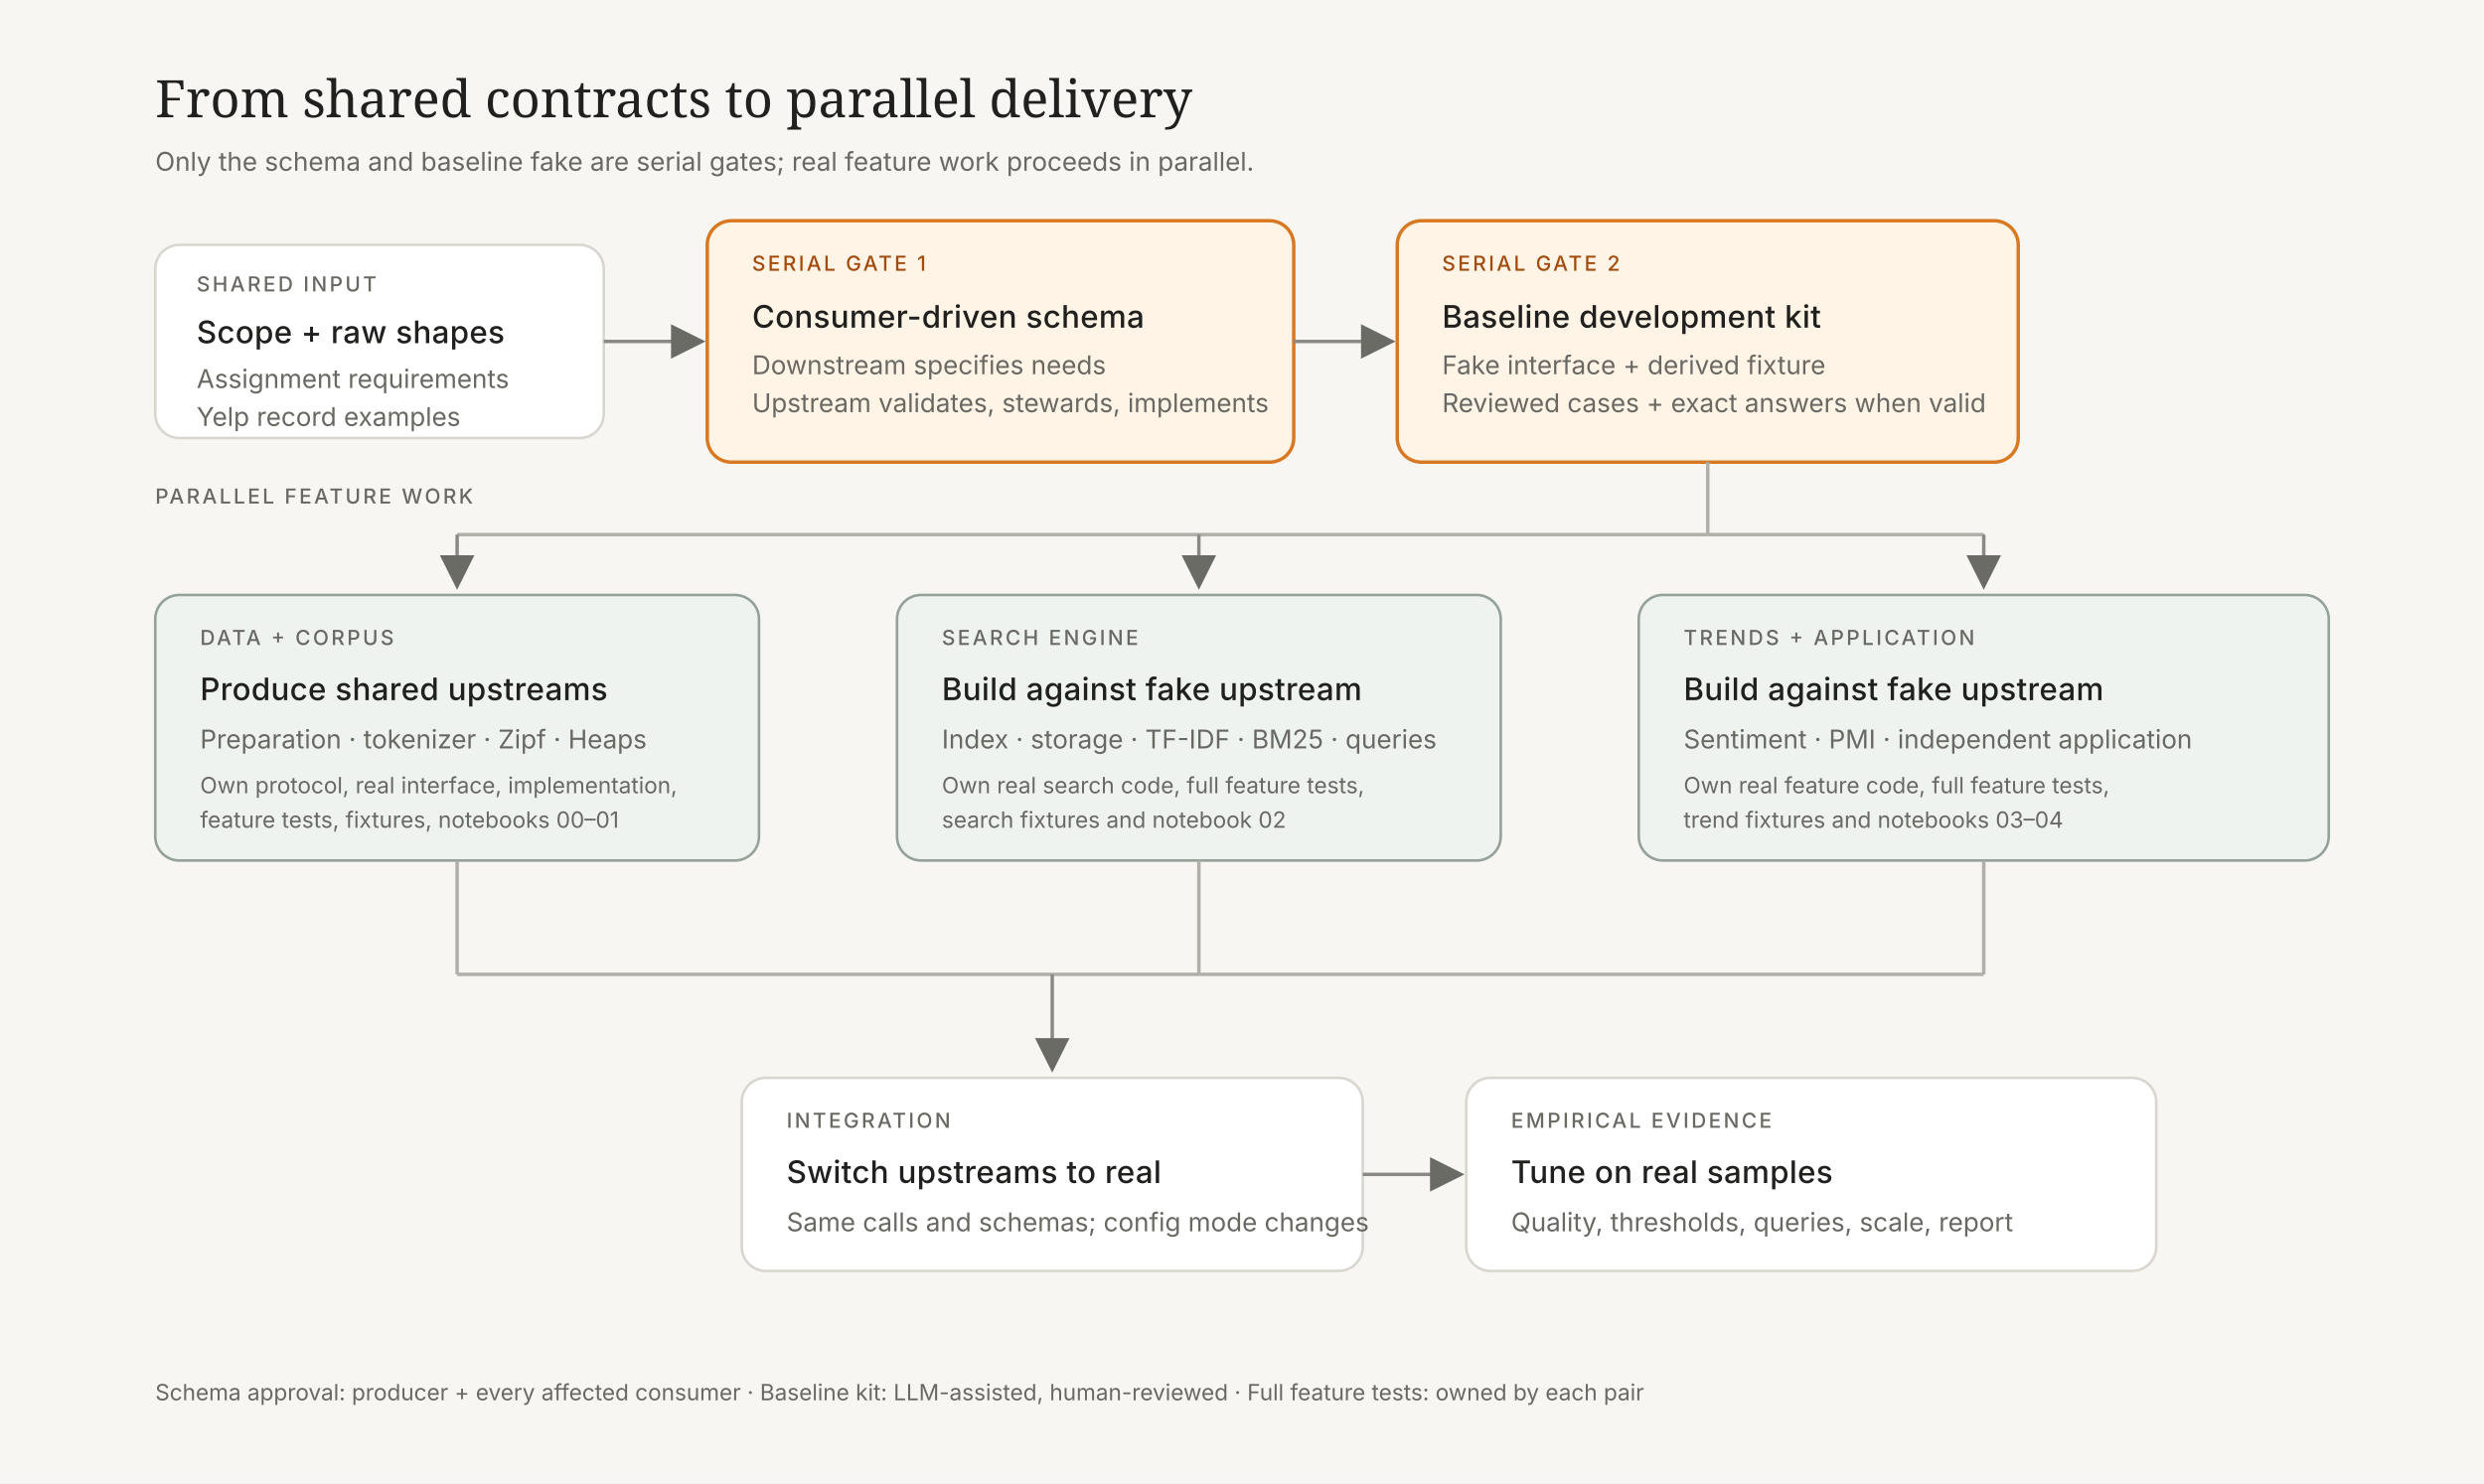
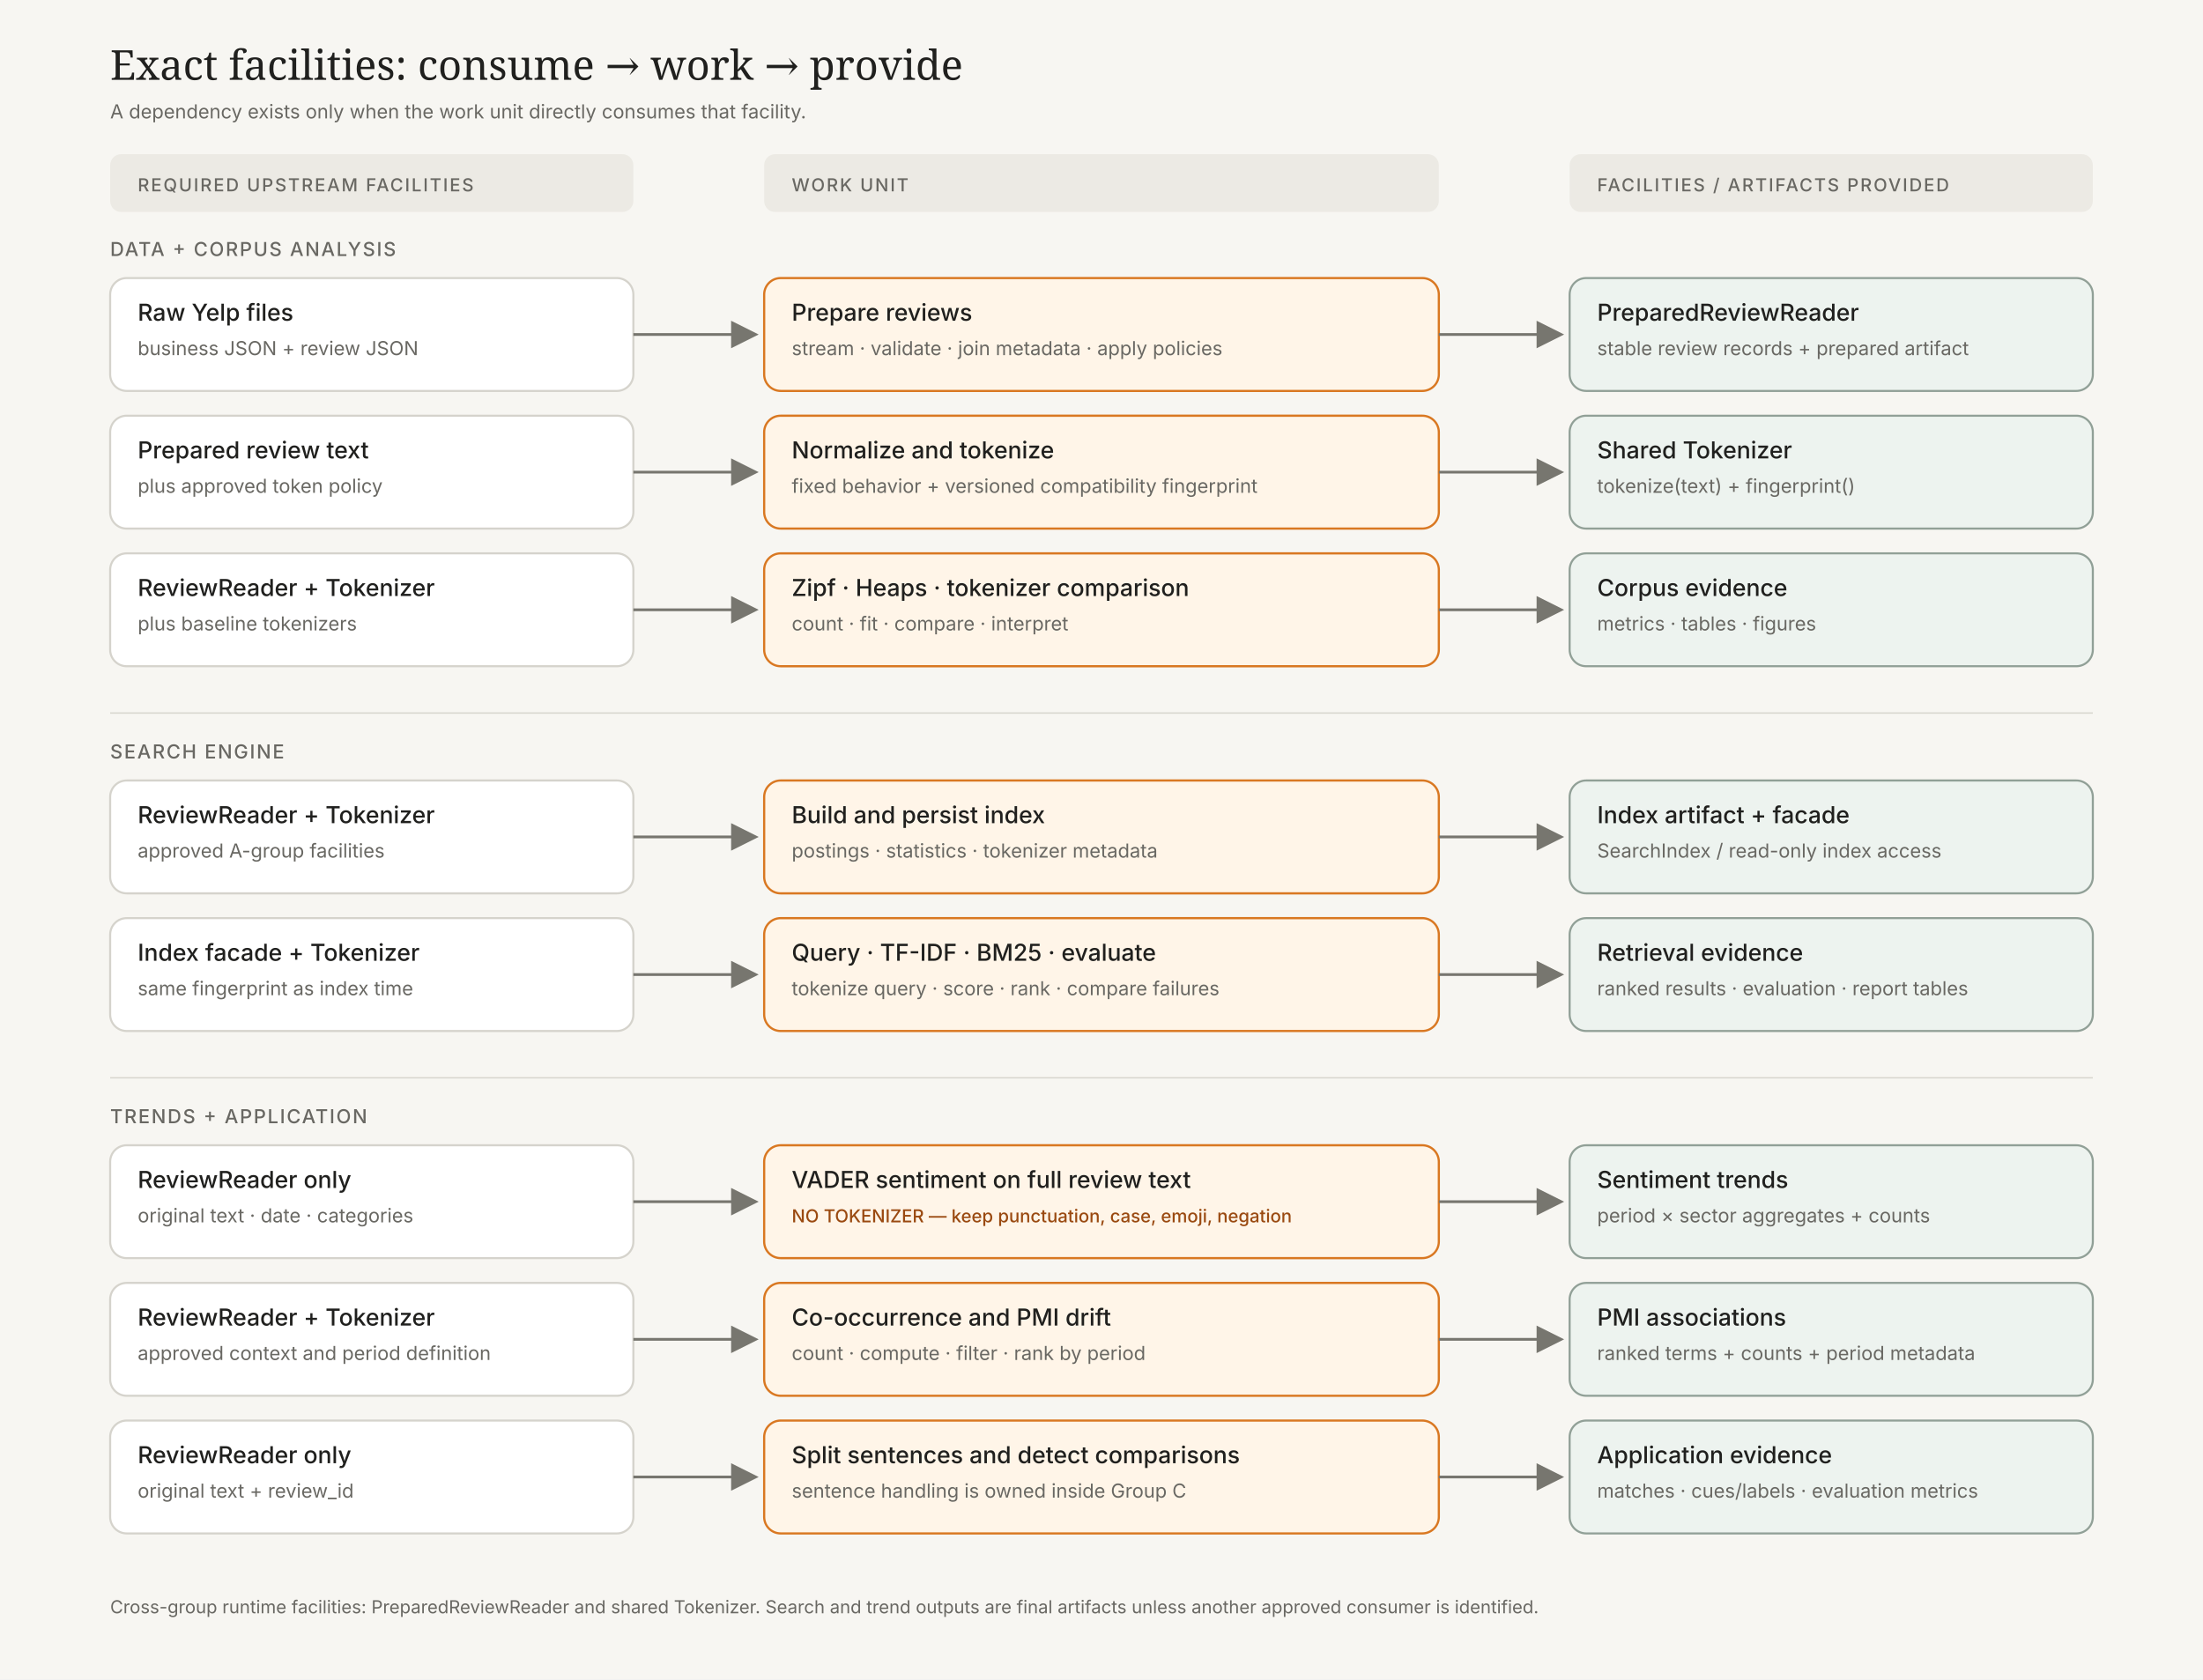
- <svg xmlns="http://www.w3.org/2000/svg" width="1440" height="860" viewBox="0 0 1440 860" role="img" aria-labelledby="title desc">
+ <svg xmlns="http://www.w3.org/2000/svg" width="1600" height="1220" viewBox="0 0 1600 1220" role="img" aria-labelledby="title desc">
  <defs>
    <marker id="arrow" markerWidth="10" markerHeight="10" refX="8" refY="5" orient="auto" markerUnits="strokeWidth">
-       <path d="M0,0 L10,5 L0,10 Z" fill="#6b6b66" />
+       <path d="M0,0 L10,5 L0,10 Z" fill="#77766f" />
    </marker>
    <style>
      .bg { fill: #f7f6f2; }
      .ink { fill: #20201e; }
      .muted { fill: #696863; }
-       .line { fill: none; stroke: #8a8983; stroke-width: 2; marker-end: url(#arrow); }
-       .lane-line { fill: none; stroke: #b0afa8; stroke-width: 2; }
-       .node { fill: #ffffff; stroke: #d8d6cf; stroke-width: 1.5; rx: 14; }
-       .gate { fill: #fff4e6; stroke: #d97822; stroke-width: 2; rx: 14; }
-       .parallel { fill: #eef3ef; stroke: #94a198; stroke-width: 1.5; rx: 14; }
-       .label { font: 500 18px Inter, ui-sans-serif, system-ui, sans-serif; letter-spacing: .2px; }
-       .body { font: 400 15px Inter, ui-sans-serif, system-ui, sans-serif; }
+       .header { fill: #eceae4; }
+       .input { fill: #ffffff; stroke: #d5d3cc; stroke-width: 1.5; }
+       .work { fill: #fff5e8; stroke: #d97822; stroke-width: 1.6; }
+       .output { fill: #edf3ef; stroke: #91a097; stroke-width: 1.5; }
+       .line { fill: none; stroke: #77766f; stroke-width: 2; marker-end: url(#arrow); }
+       .separator { stroke: #d8d6cf; stroke-width: 1; }
+       .title { font: 500 30px Georgia, ui-serif, serif; }
+       .column { font: 500 13px Inter, ui-sans-serif, system-ui, sans-serif; letter-spacing: 1.2px; }
+       .group { font: 500 14px Inter, ui-sans-serif, system-ui, sans-serif; letter-spacing: 1.1px; }
+       .label { font: 500 17px Inter, ui-sans-serif, system-ui, sans-serif; }
+       .body { font: 400 14px Inter, ui-sans-serif, system-ui, sans-serif; }
      .small { font: 400 13px Inter, ui-sans-serif, system-ui, sans-serif; }
-       .eyebrow { font: 500 12px Inter, ui-sans-serif, system-ui, sans-serif; letter-spacing: 1.4px; text-transform: uppercase; }
-       .title { font: 500 30px Georgia, ui-serif, serif; }
+       .note { font: 500 13px Inter, ui-sans-serif, system-ui, sans-serif; fill: #9a4a11; }
    </style>
  </defs>
-   <rect class="bg" width="1440" height="860" />
-   <text x="90" y="68" class="title ink">From shared contracts to parallel delivery</text>
-   <text x="90" y="99" class="body muted">Only the schema and baseline fake are serial gates; real feature work proceeds in parallel.</text>
-   <rect x="90" y="142" width="260" height="112" class="node" />
-   <text x="114" y="169" class="eyebrow muted">SHARED INPUT</text>
-   <text x="114" y="199" class="label ink">Scope + raw shapes</text>
-   <text x="114" y="225" class="body muted">Assignment requirements</text>
-   <text x="114" y="247" class="body muted">Yelp record examples</text>
-   <path d="M350 198 H405" class="line" />
-   <rect x="410" y="128" width="340" height="140" class="gate" />
-   <text x="436" y="157" class="eyebrow" fill="#a24b0e">SERIAL GATE 1</text>
-   <text x="436" y="190" class="label ink">Consumer-driven schema</text>
-   <text x="436" y="217" class="body muted">Downstream specifies needs</text>
-   <text x="436" y="239" class="body muted">Upstream validates, stewards, implements</text>
-   <path d="M750 198 H805" class="line" />
-   <rect x="810" y="128" width="360" height="140" class="gate" />
-   <text x="836" y="157" class="eyebrow" fill="#a24b0e">SERIAL GATE 2</text>
-   <text x="836" y="190" class="label ink">Baseline development kit</text>
-   <text x="836" y="217" class="body muted">Fake interface + derived fixture</text>
-   <text x="836" y="239" class="body muted">Reviewed cases + exact answers when valid</text>
-   <path d="M990 268 V310" class="lane-line" />
-   <path d="M265 310 H1150" class="lane-line" />
-   <path d="M265 310 V338" class="line" />
-   <path d="M695 310 V338" class="line" />
-   <path d="M1150 310 V338" class="line" />
-   <text x="90" y="292" class="eyebrow muted">PARALLEL FEATURE WORK</text>
-   <rect x="90" y="345" width="350" height="154" class="parallel" />
-   <text x="116" y="374" class="eyebrow muted">DATA + CORPUS</text>
-   <text x="116" y="406" class="label ink">Produce shared upstreams</text>
-   <text x="116" y="434" class="body muted">Preparation · tokenizer · Zipf · Heaps</text>
-   <text x="116" y="460" class="small muted">Own protocol, real interface, implementation,</text>
-   <text x="116" y="480" class="small muted">feature tests, fixtures, notebooks 00–01</text>
-   <rect x="520" y="345" width="350" height="154" class="parallel" />
-   <text x="546" y="374" class="eyebrow muted">SEARCH ENGINE</text>
-   <text x="546" y="406" class="label ink">Build against fake upstream</text>
-   <text x="546" y="434" class="body muted">Index · storage · TF-IDF · BM25 · queries</text>
-   <text x="546" y="460" class="small muted">Own real search code, full feature tests,</text>
-   <text x="546" y="480" class="small muted">search fixtures and notebook 02</text>
-   <rect x="950" y="345" width="400" height="154" class="parallel" />
-   <text x="976" y="374" class="eyebrow muted">TRENDS + APPLICATION</text>
-   <text x="976" y="406" class="label ink">Build against fake upstream</text>
-   <text x="976" y="434" class="body muted">Sentiment · PMI · independent application</text>
-   <text x="976" y="460" class="small muted">Own real feature code, full feature tests,</text>
-   <text x="976" y="480" class="small muted">trend fixtures and notebooks 03–04</text>
-   <path d="M265 499 V565" class="lane-line" />
-   <path d="M695 499 V565" class="lane-line" />
-   <path d="M1150 499 V565" class="lane-line" />
-   <path d="M265 565 H1150" class="lane-line" />
-   <path d="M610 565 V618" class="line" />
-   <rect x="430" y="625" width="360" height="112" class="node" />
-   <text x="456" y="654" class="eyebrow muted">INTEGRATION</text>
-   <text x="456" y="686" class="label ink">Switch upstreams to real</text>
-   <text x="456" y="714" class="body muted">Same calls and schemas; config mode changes</text>
-   <path d="M790 681 H845" class="line" />
-   <rect x="850" y="625" width="400" height="112" class="node" />
-   <text x="876" y="654" class="eyebrow muted">EMPIRICAL EVIDENCE</text>
-   <text x="876" y="686" class="label ink">Tune on real samples</text>
-   <text x="876" y="714" class="body muted">Quality, thresholds, queries, scale, report</text>
-   <text x="90" y="812" class="small muted">Schema approval: producer + every affected consumer · Baseline kit: LLM-assisted, human-reviewed · Full feature tests: owned by each pair</text>
+   <rect class="bg" width="1600" height="1220" />
+   <text x="80" y="58" class="title ink">Exact facilities: consume → work → provide</text>
+   <text x="80" y="86" class="body muted">A dependency exists only when the work unit directly consumes that facility.</text>
+   <rect x="80" y="112" width="380" height="42" rx="8" class="header" />
+   <rect x="555" y="112" width="490" height="42" rx="8" class="header" />
+   <rect x="1140" y="112" width="380" height="42" rx="8" class="header" />
+   <text x="100" y="139" class="column muted">REQUIRED UPSTREAM FACILITIES</text>
+   <text x="575" y="139" class="column muted">WORK UNIT</text>
+   <text x="1160" y="139" class="column muted">FACILITIES / ARTIFACTS PROVIDED</text>
+   <text x="80" y="186" class="group muted">DATA + CORPUS ANALYSIS</text>
+   <rect x="80" y="202" width="380" height="82" rx="12" class="input" />
+   <text x="100" y="233" class="label ink">Raw Yelp files</text>
+   <text x="100" y="258" class="body muted">business JSON + review JSON</text>
+   <path d="M460 243 H547" class="line" />
+   <rect x="555" y="202" width="490" height="82" rx="12" class="work" />
+   <text x="575" y="233" class="label ink">Prepare reviews</text>
+   <text x="575" y="258" class="body muted">stream · validate · join metadata · apply policies</text>
+   <path d="M1045 243 H1132" class="line" />
+   <rect x="1140" y="202" width="380" height="82" rx="12" class="output" />
+   <text x="1160" y="233" class="label ink">PreparedReviewReader</text>
+   <text x="1160" y="258" class="body muted">stable review records + prepared artifact</text>
+   <rect x="80" y="302" width="380" height="82" rx="12" class="input" />
+   <text x="100" y="333" class="label ink">Prepared review text</text>
+   <text x="100" y="358" class="body muted">plus approved token policy</text>
+   <path d="M460 343 H547" class="line" />
+   <rect x="555" y="302" width="490" height="82" rx="12" class="work" />
+   <text x="575" y="333" class="label ink">Normalize and tokenize</text>
+   <text x="575" y="358" class="body muted">fixed behavior + versioned compatibility fingerprint</text>
+   <path d="M1045 343 H1132" class="line" />
+   <rect x="1140" y="302" width="380" height="82" rx="12" class="output" />
+   <text x="1160" y="333" class="label ink">Shared Tokenizer</text>
+   <text x="1160" y="358" class="body muted">tokenize(text) + fingerprint()</text>
+   <rect x="80" y="402" width="380" height="82" rx="12" class="input" />
+   <text x="100" y="433" class="label ink">ReviewReader + Tokenizer</text>
+   <text x="100" y="458" class="body muted">plus baseline tokenizers</text>
+   <path d="M460 443 H547" class="line" />
+   <rect x="555" y="402" width="490" height="82" rx="12" class="work" />
+   <text x="575" y="433" class="label ink">Zipf · Heaps · tokenizer comparison</text>
+   <text x="575" y="458" class="body muted">count · fit · compare · interpret</text>
+   <path d="M1045 443 H1132" class="line" />
+   <rect x="1140" y="402" width="380" height="82" rx="12" class="output" />
+   <text x="1160" y="433" class="label ink">Corpus evidence</text>
+   <text x="1160" y="458" class="body muted">metrics · tables · figures</text>
+   <line x1="80" y1="518" x2="1520" y2="518" class="separator" />
+   <text x="80" y="551" class="group muted">SEARCH ENGINE</text>
+   <rect x="80" y="567" width="380" height="82" rx="12" class="input" />
+   <text x="100" y="598" class="label ink">ReviewReader + Tokenizer</text>
+   <text x="100" y="623" class="body muted">approved A-group facilities</text>
+   <path d="M460 608 H547" class="line" />
+   <rect x="555" y="567" width="490" height="82" rx="12" class="work" />
+   <text x="575" y="598" class="label ink">Build and persist index</text>
+   <text x="575" y="623" class="body muted">postings · statistics · tokenizer metadata</text>
+   <path d="M1045 608 H1132" class="line" />
+   <rect x="1140" y="567" width="380" height="82" rx="12" class="output" />
+   <text x="1160" y="598" class="label ink">Index artifact + facade</text>
+   <text x="1160" y="623" class="body muted">SearchIndex / read-only index access</text>
+   <rect x="80" y="667" width="380" height="82" rx="12" class="input" />
+   <text x="100" y="698" class="label ink">Index facade + Tokenizer</text>
+   <text x="100" y="723" class="body muted">same fingerprint as index time</text>
+   <path d="M460 708 H547" class="line" />
+   <rect x="555" y="667" width="490" height="82" rx="12" class="work" />
+   <text x="575" y="698" class="label ink">Query · TF-IDF · BM25 · evaluate</text>
+   <text x="575" y="723" class="body muted">tokenize query · score · rank · compare failures</text>
+   <path d="M1045 708 H1132" class="line" />
+   <rect x="1140" y="667" width="380" height="82" rx="12" class="output" />
+   <text x="1160" y="698" class="label ink">Retrieval evidence</text>
+   <text x="1160" y="723" class="body muted">ranked results · evaluation · report tables</text>
+   <line x1="80" y1="783" x2="1520" y2="783" class="separator" />
+   <text x="80" y="816" class="group muted">TRENDS + APPLICATION</text>
+   <rect x="80" y="832" width="380" height="82" rx="12" class="input" />
+   <text x="100" y="863" class="label ink">ReviewReader only</text>
+   <text x="100" y="888" class="body muted">original text · date · categories</text>
+   <path d="M460 873 H547" class="line" />
+   <rect x="555" y="832" width="490" height="82" rx="12" class="work" />
+   <text x="575" y="863" class="label ink">VADER sentiment on full review text</text>
+   <text x="575" y="888" class="note">NO TOKENIZER — keep punctuation, case, emoji, negation</text>
+   <path d="M1045 873 H1132" class="line" />
+   <rect x="1140" y="832" width="380" height="82" rx="12" class="output" />
+   <text x="1160" y="863" class="label ink">Sentiment trends</text>
+   <text x="1160" y="888" class="body muted">period × sector aggregates + counts</text>
+   <rect x="80" y="932" width="380" height="82" rx="12" class="input" />
+   <text x="100" y="963" class="label ink">ReviewReader + Tokenizer</text>
+   <text x="100" y="988" class="body muted">approved context and period definition</text>
+   <path d="M460 973 H547" class="line" />
+   <rect x="555" y="932" width="490" height="82" rx="12" class="work" />
+   <text x="575" y="963" class="label ink">Co-occurrence and PMI drift</text>
+   <text x="575" y="988" class="body muted">count · compute · filter · rank by period</text>
+   <path d="M1045 973 H1132" class="line" />
+   <rect x="1140" y="932" width="380" height="82" rx="12" class="output" />
+   <text x="1160" y="963" class="label ink">PMI associations</text>
+   <text x="1160" y="988" class="body muted">ranked terms + counts + period metadata</text>
+   <rect x="80" y="1032" width="380" height="82" rx="12" class="input" />
+   <text x="100" y="1063" class="label ink">ReviewReader only</text>
+   <text x="100" y="1088" class="body muted">original text + review_id</text>
+   <path d="M460 1073 H547" class="line" />
+   <rect x="555" y="1032" width="490" height="82" rx="12" class="work" />
+   <text x="575" y="1063" class="label ink">Split sentences and detect comparisons</text>
+   <text x="575" y="1088" class="body muted">sentence handling is owned inside Group C</text>
+   <path d="M1045 1073 H1132" class="line" />
+   <rect x="1140" y="1032" width="380" height="82" rx="12" class="output" />
+   <text x="1160" y="1063" class="label ink">Application evidence</text>
+   <text x="1160" y="1088" class="body muted">matches · cues/labels · evaluation metrics</text>
+   <text x="80" y="1172" class="small muted">Cross-group runtime facilities: PreparedReviewReader and shared Tokenizer. Search and trend outputs are final artifacts unless another approved consumer is identified.</text>
</svg>
